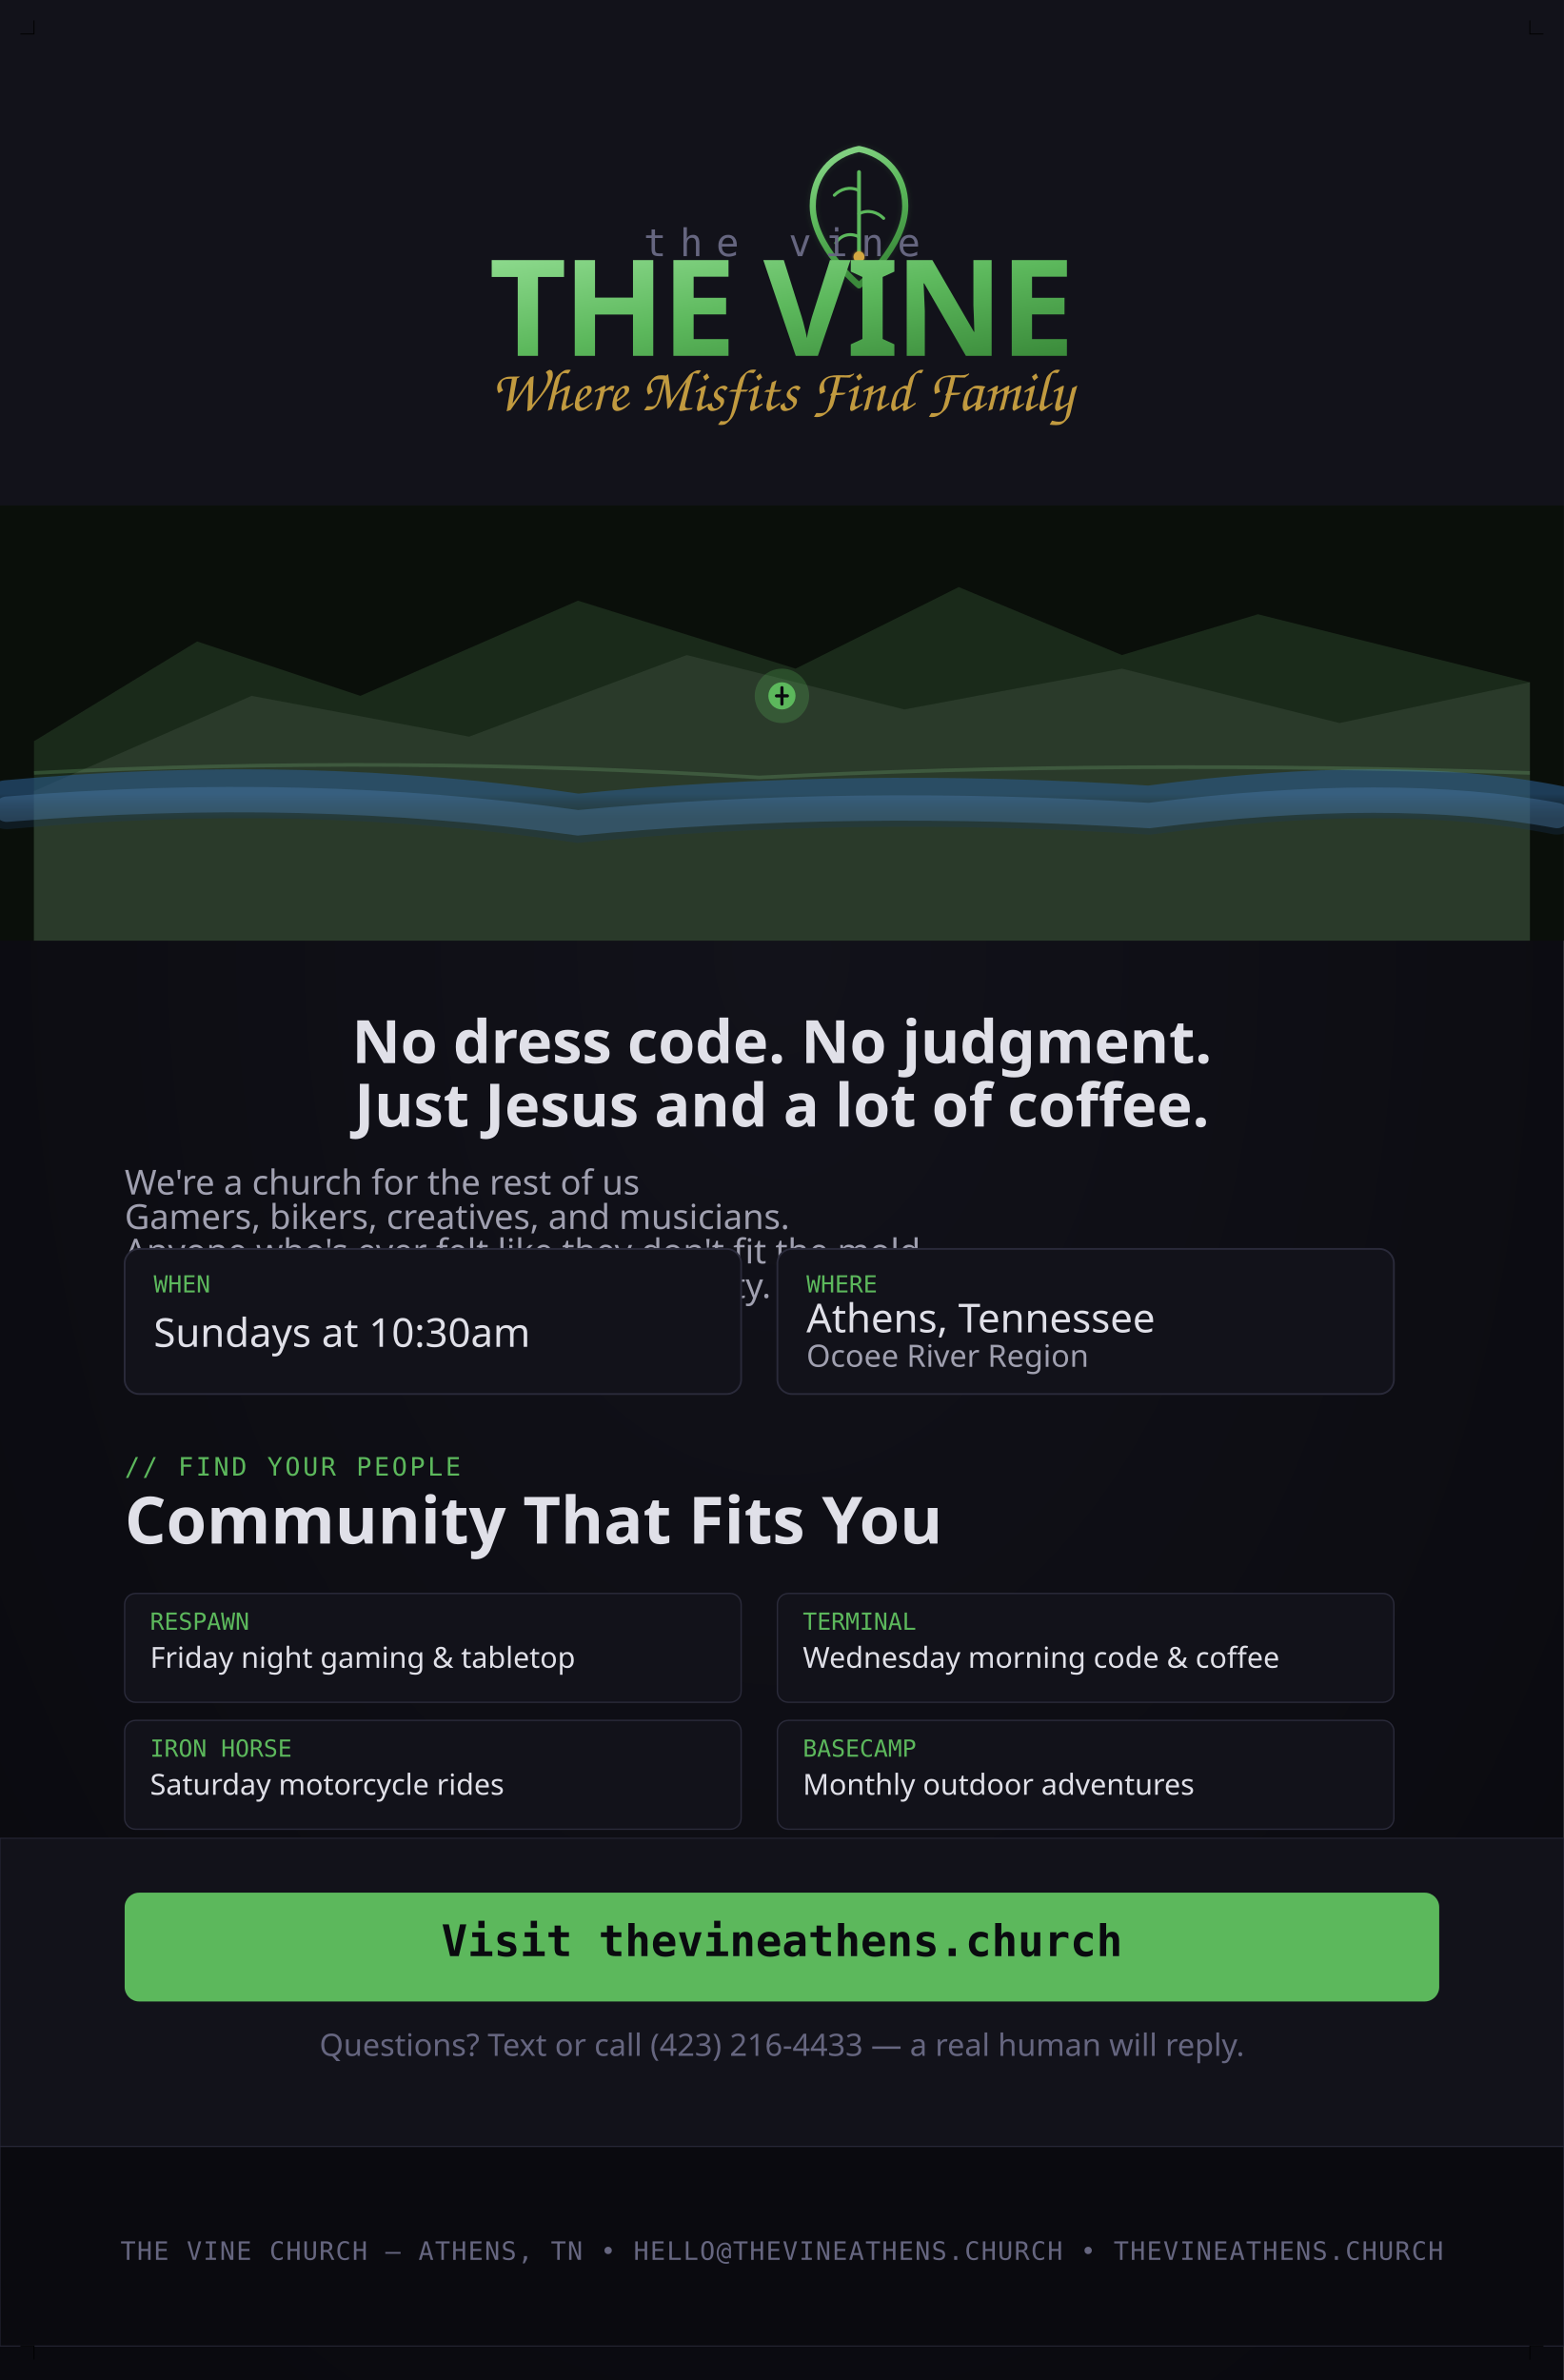
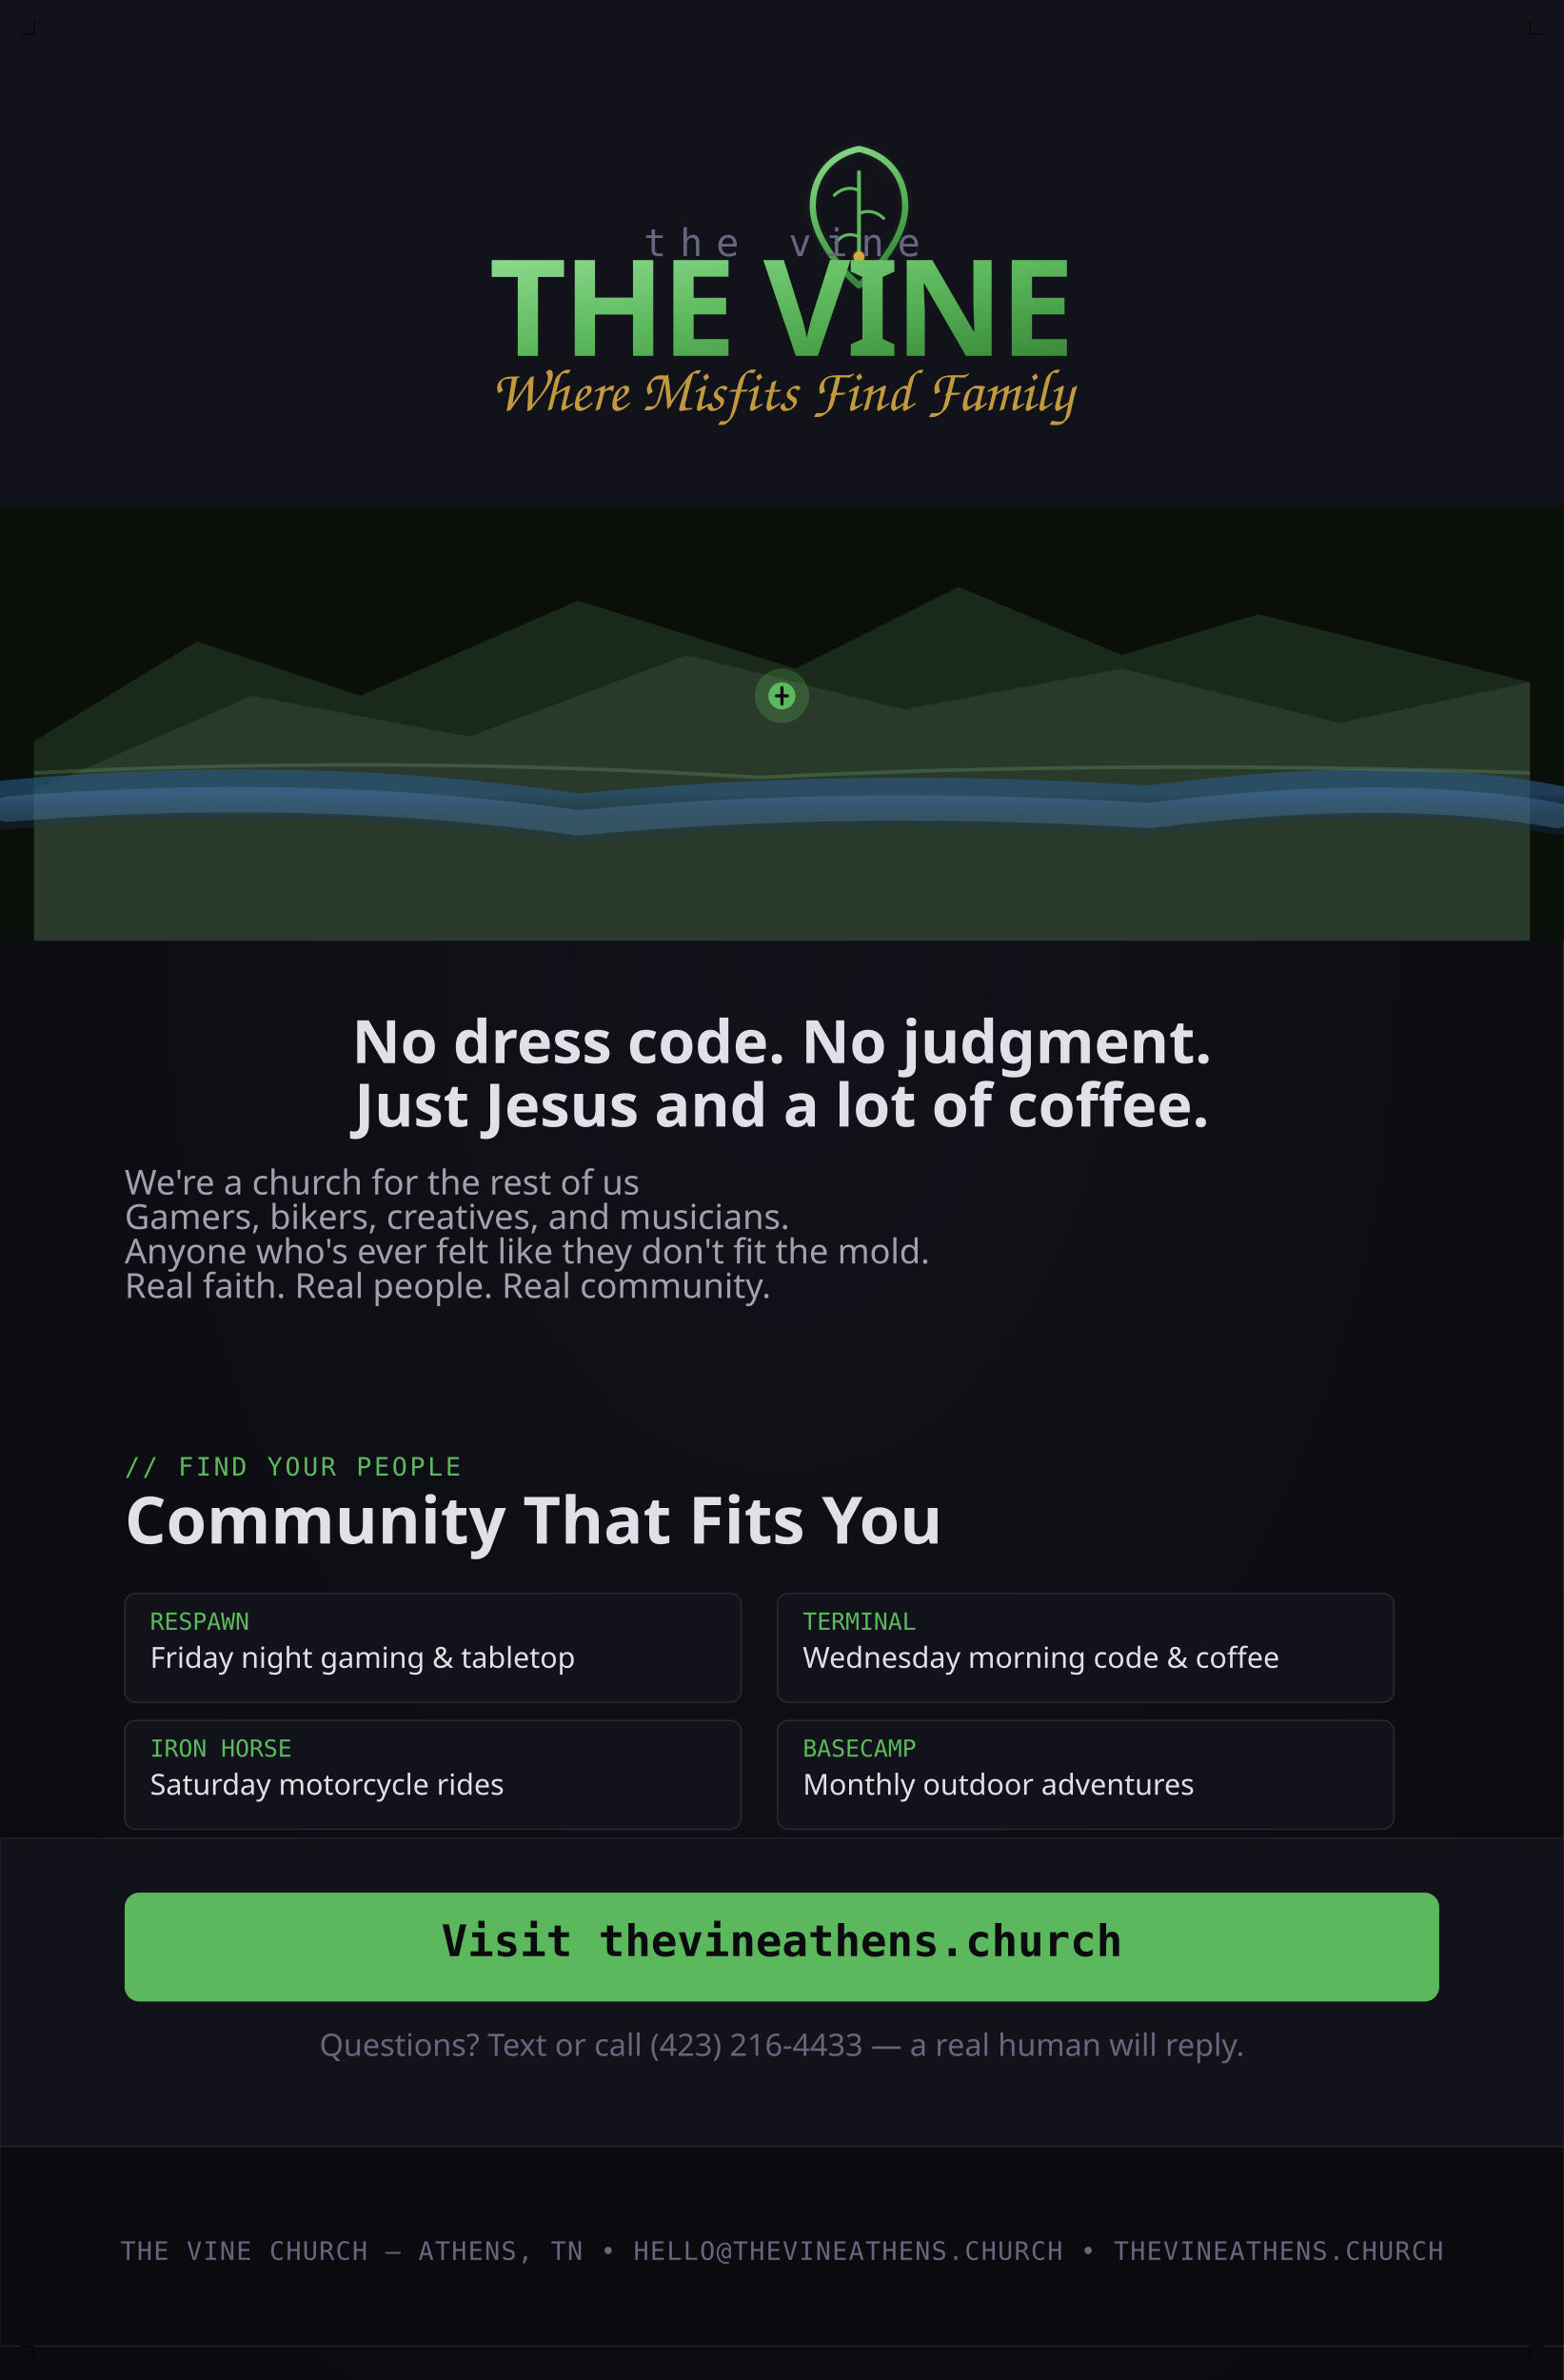
<svg xmlns="http://www.w3.org/2000/svg" viewBox="-37.5 -37.5 1725 2625" width="1725" height="2625">
  <defs>
    <radialGradient id="flyer-bg" cx="50%" cy="40%" r="70%">
      <stop offset="0%" stop-color="#12121a" />
      <stop offset="100%" stop-color="#0a0a0f" />
    </radialGradient>
    <linearGradient id="leaf-grad" x1="0" y1="0" x2="0.3" y2="1">
      <stop offset="0%" stop-color="#8cd98c" />
      <stop offset="50%" stop-color="#5cb85c" />
      <stop offset="100%" stop-color="#3a8a3a" />
    </linearGradient>
    <linearGradient id="title-grad" x1="0" y1="0" x2="1" y2="1">
      <stop offset="0%" stop-color="#8cd98c" />
      <stop offset="50%" stop-color="#5cb85c" />
      <stop offset="100%" stop-color="#3a8a3a" />
    </linearGradient>
    <linearGradient id="river-grad" x1="0" y1="0" x2="0" y2="1">
      <stop offset="0%" stop-color="#2a5a8a" stop-opacity="0.6" />
      <stop offset="100%" stop-color="#1a3a5a" stop-opacity="0.3" />
    </linearGradient>
    <filter id="amber-glow" x="-50%" y="-50%" width="200%" height="200%">
      <feGaussianBlur in="SourceGraphic" stdDeviation="2" result="blur" />
      <feMerge>
        <feMergeNode in="blur" />
        <feMergeNode in="SourceGraphic" />
      </feMerge>
    </filter>
    <filter id="leaf-glow" x="-20%" y="-20%" width="140%" height="140%">
      <feGaussianBlur in="SourceAlpha" stdDeviation="4" result="blur" />
      <feFlood flood-color="#5cb85c" flood-opacity="0.15" />
      <feComposite in2="blur" operator="in" result="glow" />
      <feMerge>
        <feMergeNode in="glow" />
        <feMergeNode in="SourceGraphic" />
      </feMerge>
    </filter>
  </defs>
  <rect x="-37.5" y="-37.5" width="1725" height="2625" fill="url(#flyer-bg)" />
  <g transform="translate(0, 0)">
    <rect x="-37.5" y="-37.5" width="1725" height="557.5" fill="#12121a" />
    <g transform="translate(825, 120) scale(0.85)">
      <path d="M100 185 C100 185 40 135 40 82 C40 42 65 15 100 8 C135 15 160 42 160 82 C160 135 100 185 100 185Z" fill="none" stroke="url(#leaf-grad)" stroke-width="8" stroke-linejoin="round" filter="url(#leaf-glow)" />
      <line x1="100" y1="38" x2="100" y2="155" stroke="#5cb85c" stroke-width="5" stroke-linecap="round" />
      <path d="M100 62 C88 56 76 60 68 68" fill="none" stroke="#5cb85c" stroke-width="4" stroke-linecap="round" />
      <path d="M100 92 C112 86 124 90 132 98" fill="none" stroke="#5cb85c" stroke-width="4" stroke-linecap="round" />
      <path d="M100 122 C88 116 76 120 70 130" fill="none" stroke="#5cb85c" stroke-width="4" stroke-linecap="round" />
      <circle cx="100" cy="148" r="7" fill="#d4a843" filter="url(#amber-glow)" />
    </g>
    <text x="825" y="245" text-anchor="middle" font-family="'JetBrains Mono', monospace" font-size="42" font-weight="400" fill="#666680" letter-spacing="0.35em">the vine</text>
    <text x="825" y="355" text-anchor="middle" font-family="'Space Grotesk', sans-serif" font-size="148" font-weight="700" fill="url(#title-grad)" letter-spacing="-0.03em">THE VINE</text>
    <text x="825" y="415" text-anchor="middle" font-family="'Caveat', cursive" font-size="66" font-weight="400" fill="#d4a843" opacity="0.9">Where Misfits Find Family</text>
  </g>
  <g transform="translate(0, 520)">
    <rect x="-37.5" width="1725" height="480" fill="#0a0f0a" />
    <path d="M0,260 L180,150 L360,210 L600,105 L840,180 L1020,90 L1200,165 L1350,120 L1650,195 L1650,480 L0,480 Z" fill="#1a2a1a" />
    <path d="M0,315 L240,210 L480,255 L720,165 L960,225 L1200,180 L1440,240 L1650,195 L1650,480 L0,480 Z" fill="#2a3a2a" />
    <path d="M-30,330 Q300,300 600,345 Q900,315 1230,336 Q1500,300 1680,336" fill="none" stroke="url(#river-grad)" stroke-width="54" stroke-linecap="round" />
    <path d="M-30,335 Q300,308 600,350 Q900,322 1230,342 Q1500,308 1680,342" fill="none" stroke="#4a7aa8" stroke-width="28" stroke-linecap="round" opacity="0.4" />
    <g transform="translate(825, 210)">
      <circle r="30" fill="#5cb85c" opacity="0.25" />
      <circle r="15" fill="#5cb85c" />
      <path d="M0,-9 L0,9" stroke="#0a0a0f" stroke-width="3.5" stroke-linecap="round" />
      <path d="M-6,0 L6,0" stroke="#0a0a0f" stroke-width="3.5" stroke-linecap="round" />
    </g>
    <path d="M0,295 Q400,275 800,300 Q1200,280 1650,295" fill="none" stroke="#8cd98c" stroke-width="4" stroke-opacity="0.2" />
  </g>
  <g transform="translate(0, 1000)">
    <text x="825" y="135" text-anchor="middle" font-family="'Space Grotesk', sans-serif" font-size="66" font-weight="600" fill="#e0e0e8">No dress code. No judgment.</text>
    <text x="825" y="205" text-anchor="middle" font-family="'Space Grotesk', sans-serif" font-size="66" font-weight="600" fill="#e0e0e8">Just Jesus and a lot of coffee.</text>
    <text x="100" y="280" font-family="'Space Grotesk', sans-serif" font-size="38" fill="#a0a0b0">We're a church for the rest of us</text>
    <text x="100" y="318" font-family="'Space Grotesk', sans-serif" font-size="38" fill="#a0a0b0">Gamers, bikers, creatives, and musicians.</text>
    <text x="100" y="356" font-family="'Space Grotesk', sans-serif" font-size="38" fill="#a0a0b0">Anyone who's ever felt like they don't fit the mold.</text>
    <text x="100" y="394" font-family="'Space Grotesk', sans-serif" font-size="38" fill="#a0a0b0">Real faith. Real people. Real community.</text>
-     <g transform="translate(100, 340)">
-       <rect x="0" y="0" width="680" height="160" rx="16" fill="#12121a" stroke="#2a2a3a" stroke-width="2" />
-       <text x="32" y="48" font-family="'JetBrains Mono', monospace" font-size="26" fill="#5cb85c">WHEN</text>
-       <text x="32" y="108" font-family="'Space Grotesk', sans-serif" font-size="44" fill="#e0e0e8">Sundays at 10:30am</text>
-       <g transform="translate(720, 0)">
-         <rect x="0" y="0" width="680" height="160" rx="16" fill="#12121a" stroke="#2a2a3a" stroke-width="2" />
-         <text x="32" y="48" font-family="'JetBrains Mono', monospace" font-size="26" fill="#5cb85c">WHERE</text>
-         <text x="32" y="92" font-family="'Space Grotesk', sans-serif" font-size="44" fill="#e0e0e8">Athens, Tennessee</text>
-         <text x="32" y="130" font-family="'Space Grotesk', sans-serif" font-size="34" fill="#a0a0b0">Ocoee River Region</text>
-       </g>
-     </g>
    <text x="100" y="590" font-family="'JetBrains Mono', monospace" font-size="28" fill="#5cb85c" letter-spacing="0.1em">// FIND YOUR PEOPLE</text>
    <text x="100" y="665" font-family="'Space Grotesk', sans-serif" font-size="72" font-weight="600" fill="#e0e0e8">Community That Fits You</text>
    <g transform="translate(100, 720)">
      <g>
        <rect x="0" y="0" width="680" height="120" rx="12" fill="#12121a" stroke="#2a2a3a" stroke-width="1.5" />
        <text x="28" y="40" font-family="'JetBrains Mono', monospace" font-size="26" fill="#5cb85c">RESPAWN</text>
        <text x="28" y="82" font-family="'Space Grotesk', sans-serif" font-size="32" fill="#e0e0e8">Friday night gaming &amp; tabletop</text>
      </g>
      <g transform="translate(720, 0)">
        <rect x="0" y="0" width="680" height="120" rx="12" fill="#12121a" stroke="#2a2a3a" stroke-width="1.5" />
        <text x="28" y="40" font-family="'JetBrains Mono', monospace" font-size="26" fill="#5cb85c">TERMINAL</text>
        <text x="28" y="82" font-family="'Space Grotesk', sans-serif" font-size="32" fill="#e0e0e8">Wednesday morning code &amp; coffee</text>
      </g>
      <g transform="translate(0, 140)">
        <rect x="0" y="0" width="680" height="120" rx="12" fill="#12121a" stroke="#2a2a3a" stroke-width="1.5" />
        <text x="28" y="40" font-family="'JetBrains Mono', monospace" font-size="26" fill="#5cb85c">IRON HORSE</text>
        <text x="28" y="82" font-family="'Space Grotesk', sans-serif" font-size="32" fill="#e0e0e8">Saturday motorcycle rides</text>
      </g>
      <g transform="translate(720, 140)">
        <rect x="0" y="0" width="680" height="120" rx="12" fill="#12121a" stroke="#2a2a3a" stroke-width="1.5" />
        <text x="28" y="40" font-family="'JetBrains Mono', monospace" font-size="26" fill="#5cb85c">BASECAMP</text>
        <text x="28" y="82" font-family="'Space Grotesk', sans-serif" font-size="32" fill="#e0e0e8">Monthly outdoor adventures</text>
      </g>
      <g transform="translate(0, 280)">
        <rect x="0" y="0" width="680" height="120" rx="12" fill="#12121a" stroke="#2a2a3a" stroke-width="1.5" />
        <text x="28" y="40" font-family="'JetBrains Mono', monospace" font-size="26" fill="#5cb85c">BRANCHES</text>
        <text x="28" y="82" font-family="'Space Grotesk', sans-serif" font-size="32" fill="#e0e0e8">Weekly discipleship groups</text>
      </g>
      <g transform="translate(720, 280)">
        <rect x="0" y="0" width="680" height="120" rx="12" fill="#12121a" stroke="#2a2a3a" stroke-width="1.5" />
        <text x="28" y="40" font-family="'JetBrains Mono', monospace" font-size="26" fill="#5cb85c">AMPLIFIED</text>
        <text x="28" y="82" font-family="'Space Grotesk', sans-serif" font-size="32" fill="#e0e0e8">Thursday music &amp; worship</text>
      </g>
    </g>
  </g>
  <g transform="translate(0, 1990)">
    <rect x="-37.5" width="1725" height="340" fill="#12121a" stroke="#2a2a3a" stroke-width="1" />
    <rect x="100" y="60" width="1450" height="120" rx="16" fill="#5cb85c" />
    <text x="825" y="130" text-anchor="middle" font-family="'JetBrains Mono', monospace" font-size="48" font-weight="700" fill="#0a0a0f">Visit thevineathens.church</text>
    <text x="825" y="240" text-anchor="middle" font-family="'Space Grotesk', sans-serif" font-size="34" fill="#666680">Questions? Text or call (423) 216-4433 — a real human will reply.</text>
  </g>
  <g transform="translate(0, 2330)">
    <rect x="-37.5" width="1725" height="220" fill="#0a0a0f" stroke="#2a2a3a" stroke-width="1" />
    <text x="825" y="125" text-anchor="middle" font-family="'JetBrains Mono', monospace" font-size="28" fill="#666680" letter-spacing="0.05em">THE VINE CHURCH — ATHENS, TN • HELLO@THEVINEATHENS.CHURCH • THEVINEATHENS.CHURCH</text>
  </g>
  <g stroke="#000000" stroke-width="1" fill="none">
    <path d="M-15,0 L0,0 L0,-15" />
    <path d="M1650,-15 L1650,0 L1665,0" />
    <path d="M-15,2550 L0,2550 L0,2565" />
    <path d="M1650,2565 L1650,2550 L1665,2550" />
  </g>
</svg>
